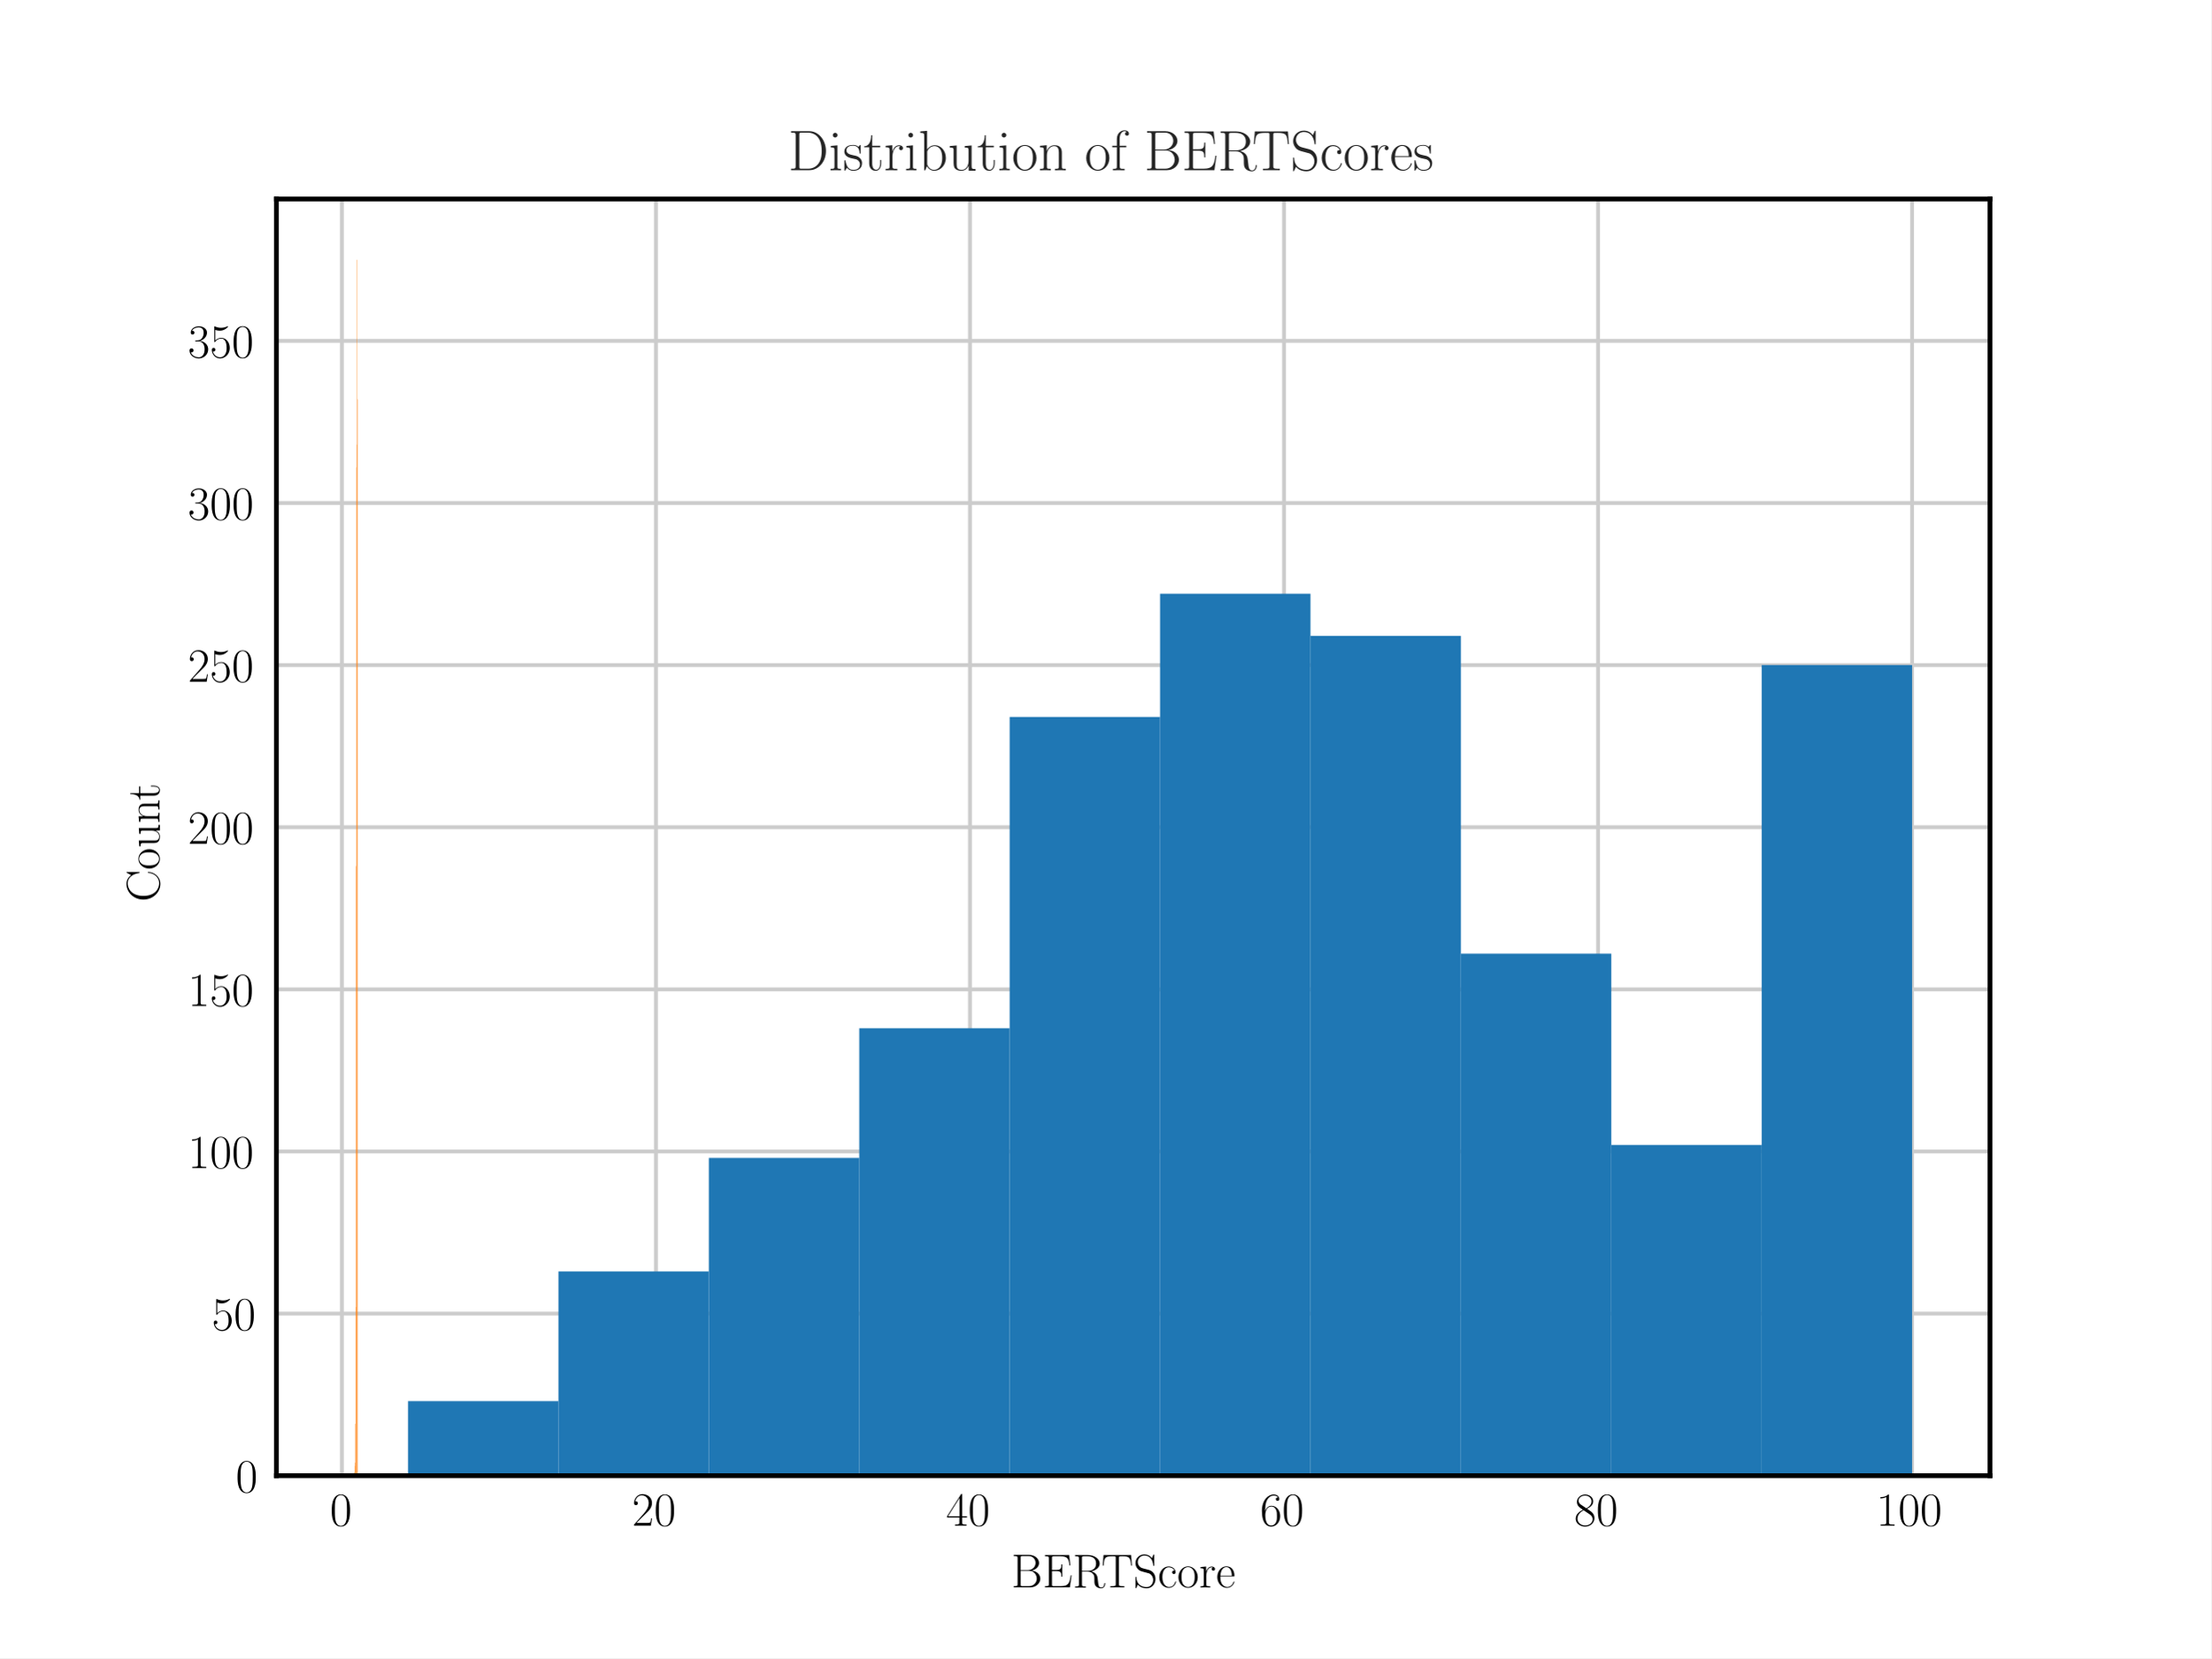
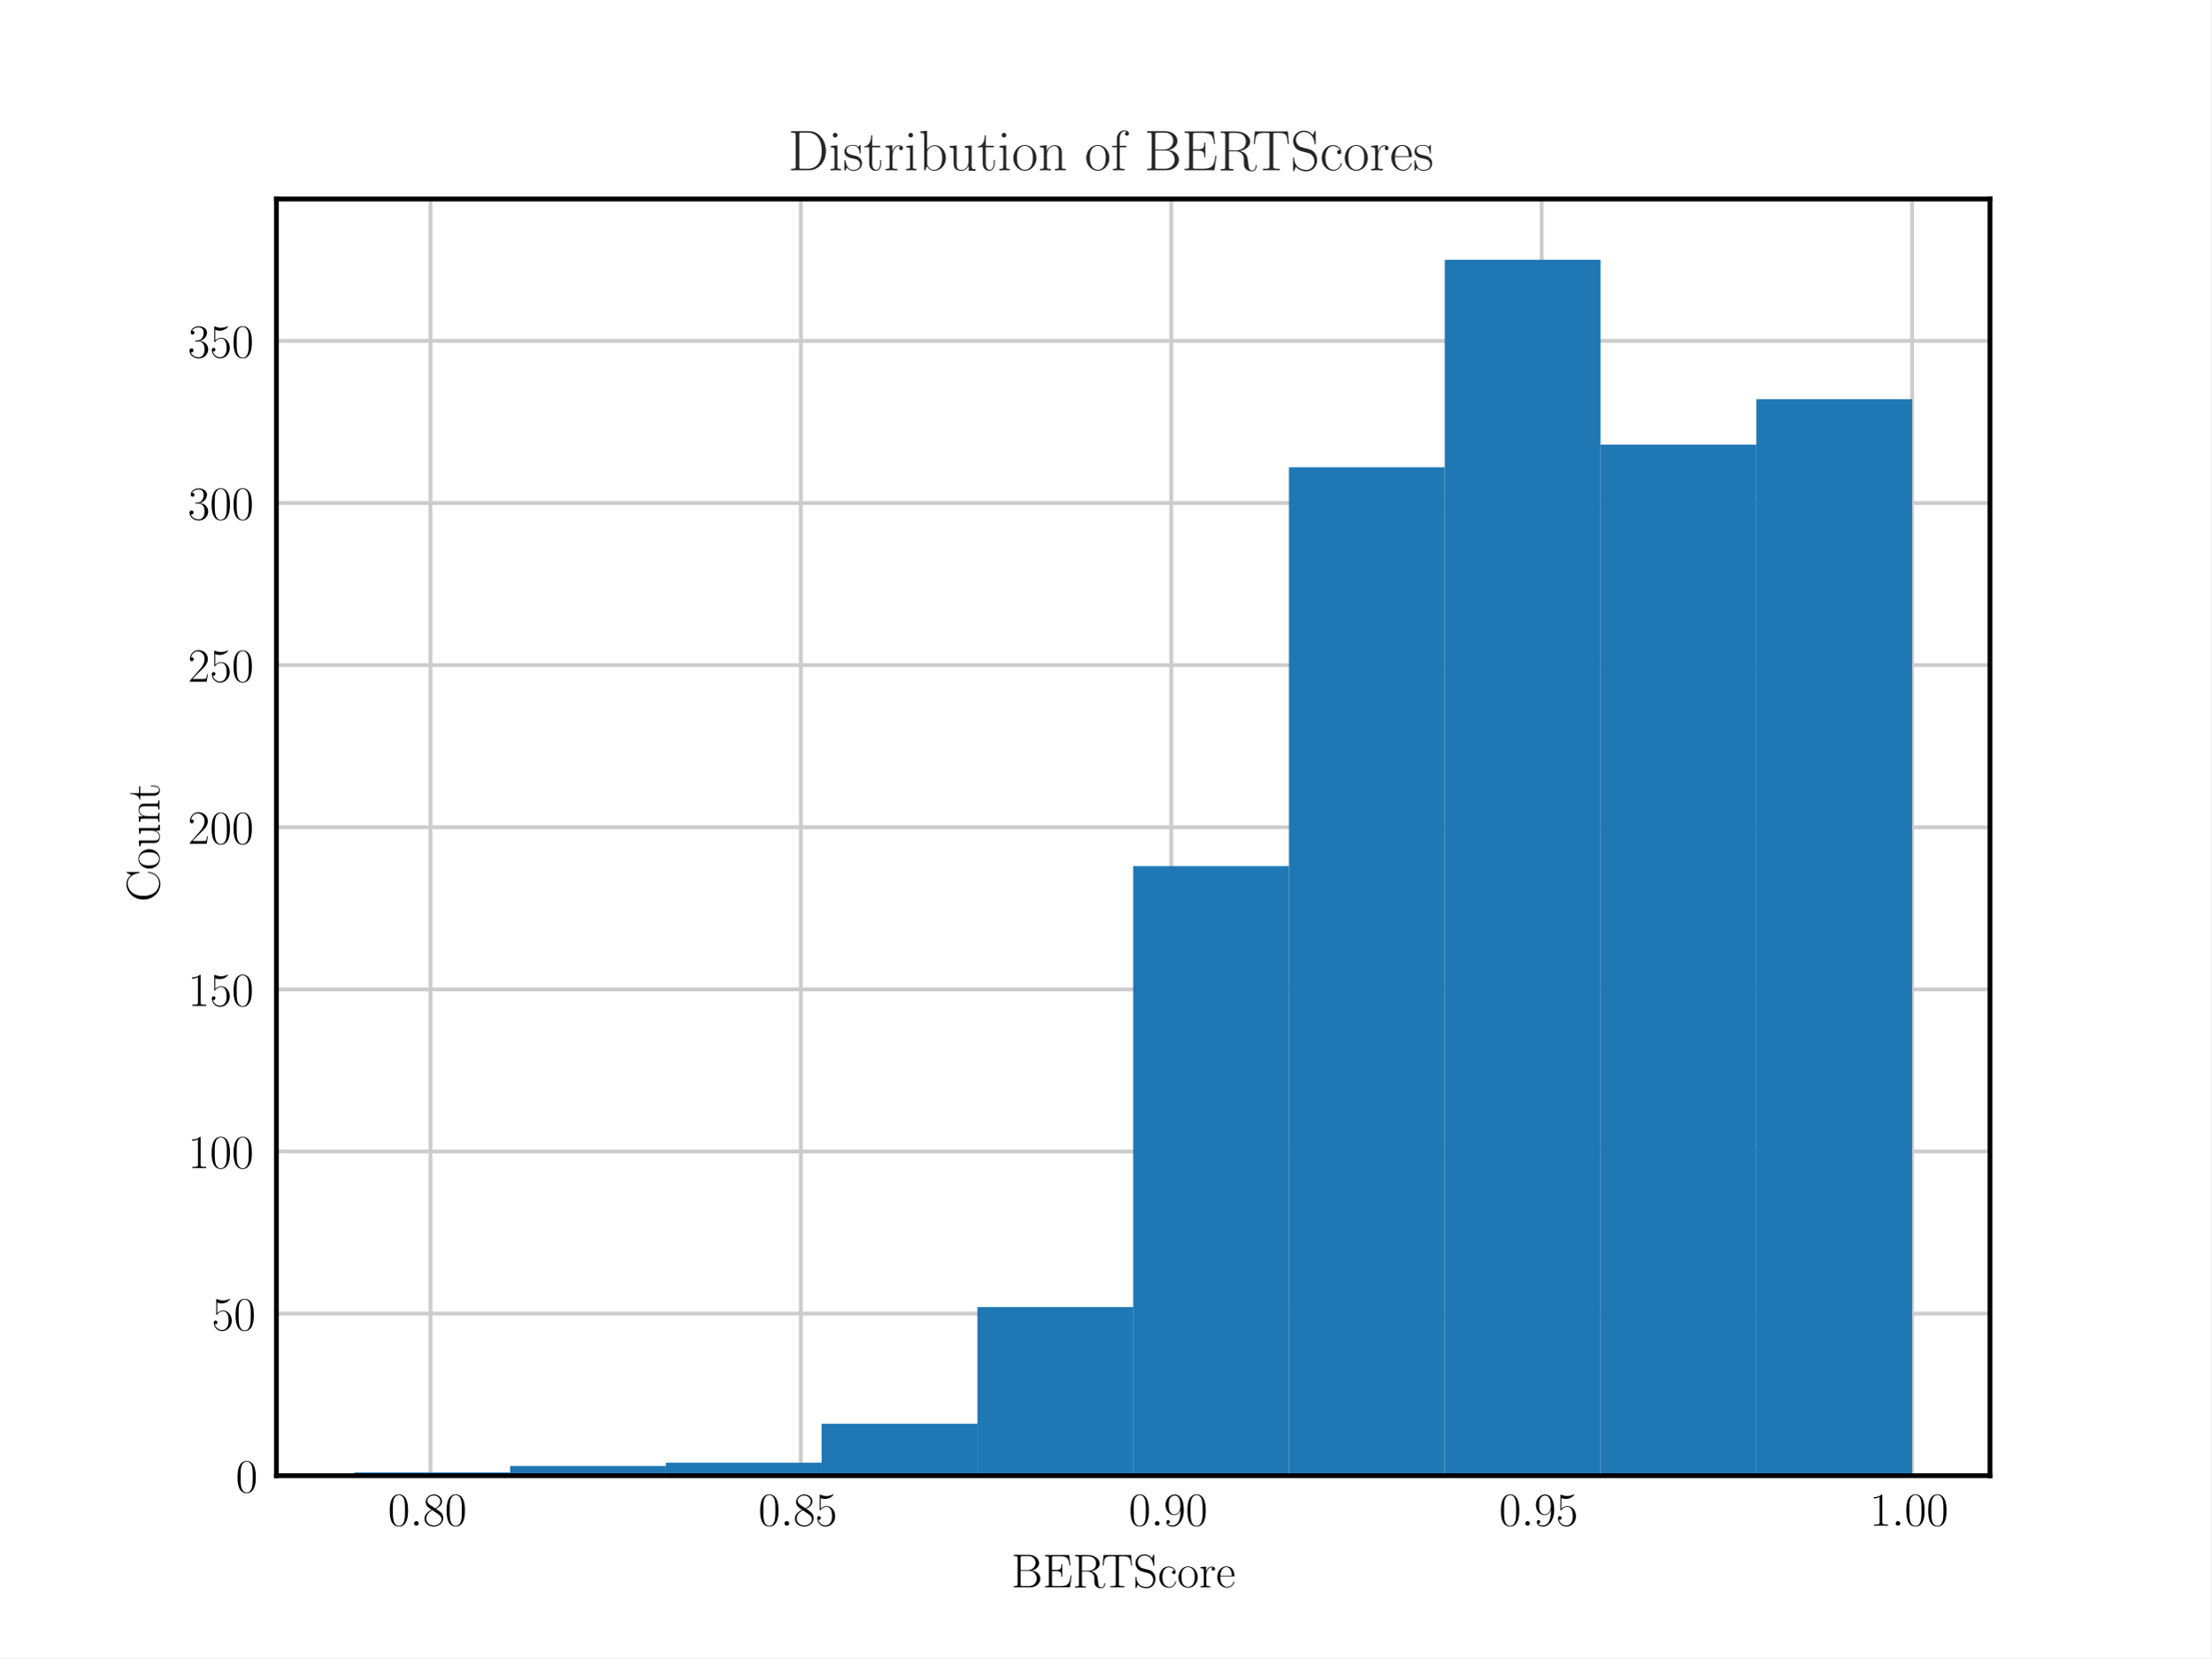
<svg xmlns="http://www.w3.org/2000/svg" xmlns:xlink="http://www.w3.org/1999/xlink" width="460.8pt" height="345.6pt" viewBox="0 0 460.8 345.6" version="1.1">
  <defs>
    <style type="text/css">*{stroke-linejoin: round; stroke-linecap: butt}</style>
  </defs>
  <g id="figure_1">
    <g id="patch_1">
      <path d="M 0 345.6  L 460.8 345.6  L 460.8 0  L 0 0  z " style="fill: #ffffff" />
    </g>
    <g id="axes_1">
      <g id="patch_2">
        <path d="M 57.6 307.584  L 414.72 307.584  L 414.72 41.472  L 57.6 41.472  z " style="fill: #ffffff" />
      </g>
      <g id="matplotlib.axis_1">
        <g id="xtick_1">
          <g id="line2d_1">
-             <path d="M 71.248 307.584  L 71.248 41.472  " clip-path="url(#p90bcb968a9)" style="fill: none; stroke: #cccccc; stroke-width: 0.8; stroke-linecap: round" />
+             <path d="M 89.704 307.584  L 89.704 41.472  " clip-path="url(#p683fb5641a)" style="fill: none; stroke: #cccccc; stroke-width: 0.8; stroke-linecap: round" />
          </g>
          <g id="line2d_2" />
          <g id="text_1">
-             <g transform="translate(68.75779 318.0025) scale(0.1 -0.1)">
+             <g transform="translate(80.84819 318.0025) scale(0.1 -0.1)">
              <defs>
                <path id="CMR17-30" d="M 2688 2025  C 2688 2416 2682 3080 2413 3591  C 2176 4039 1798 4198 1466 4198  C 1158 4198 768 4058 525 3597  C 269 3118 243 2524 243 2025  C 243 1661 250 1106 448 619  C 723 -39 1216 -128 1466 -128  C 1760 -128 2208 -7 2470 600  C 2662 1042 2688 1559 2688 2025  z M 1466 -26  C 1056 -26 813 325 723 812  C 653 1188 653 1738 653 2096  C 653 2588 653 2997 736 3387  C 858 3929 1216 4096 1466 4096  C 1728 4096 2067 3923 2189 3400  C 2272 3036 2278 2607 2278 2096  C 2278 1680 2278 1169 2202 792  C 2067 95 1690 -26 1466 -26  z " transform="scale(0.015625)" />
-               </defs>
-               <use xlink:href="#CMR17-30" transform="scale(0.996264)" />
+                 <path id="CMMI12-3a" d="M 1178 307  C 1178 492 1024 619 870 619  C 685 619 557 466 557 313  C 557 128 710 0 864 0  C 1050 0 1178 153 1178 307  z " transform="scale(0.015625)" />
+                 <path id="CMR17-38" d="M 1741 2264  C 2144 2467 2554 2773 2554 3263  C 2554 3841 1990 4179 1472 4179  C 890 4179 378 3759 378 3180  C 378 3021 416 2747 666 2505  C 730 2442 998 2251 1171 2130  C 883 1983 211 1634 211 934  C 211 279 838 -128 1459 -128  C 2144 -128 2720 362 2720 1010  C 2720 1590 2330 1857 2074 2029  L 1741 2264  z M 902 2822  C 851 2854 595 3051 595 3351  C 595 3739 998 4032 1459 4032  C 1965 4032 2336 3676 2336 3262  C 2336 2669 1670 2331 1638 2331  C 1632 2331 1626 2331 1574 2370  L 902 2822  z M 2080 1519  C 2176 1449 2483 1240 2483 851  C 2483 381 2010 25 1472 25  C 890 25 448 438 448 940  C 448 1443 838 1862 1280 2060  L 2080 1519  z " transform="scale(0.015625)" />
+               </defs>
+               <use xlink:href="#CMR17-30" transform="scale(0.996264)" />
+               <use xlink:href="#CMMI12-3a" transform="translate(45.69048 0) scale(0.996264)" />
+               <use xlink:href="#CMR17-38" transform="translate(72.78765 0) scale(0.996264)" />
+               <use xlink:href="#CMR17-30" transform="translate(118.4781 0) scale(0.996264)" />
            </g>
          </g>
        </g>
        <g id="xtick_2">
          <g id="line2d_3">
-             <path d="M 136.696 307.584  L 136.696 41.472  " clip-path="url(#p90bcb968a9)" style="fill: none; stroke: #cccccc; stroke-width: 0.8; stroke-linecap: round" />
+             <path d="M 166.9 307.584  L 166.9 41.472  " clip-path="url(#p683fb5641a)" style="fill: none; stroke: #cccccc; stroke-width: 0.8; stroke-linecap: round" />
          </g>
          <g id="line2d_4" />
          <g id="text_2">
-             <g transform="translate(131.7149 318.0025) scale(0.1 -0.1)">
-               <defs>
-                 <path id="CMR17-32" d="M 2669 989  L 2554 989  C 2490 536 2438 459 2413 420  C 2381 369 1920 369 1830 369  L 602 369  C 832 619 1280 1072 1824 1597  C 2214 1967 2669 2402 2669 3035  C 2669 3790 2067 4224 1395 4224  C 691 4224 262 3604 262 3030  C 262 2780 448 2748 525 2748  C 589 2748 781 2787 781 3010  C 781 3207 614 3264 525 3264  C 486 3264 448 3258 422 3245  C 544 3790 915 4058 1306 4058  C 1862 4058 2227 3617 2227 3035  C 2227 2479 1901 2000 1536 1584  L 262 146  L 262 0  L 2515 0  L 2669 989  z " transform="scale(0.015625)" />
-               </defs>
-               <use xlink:href="#CMR17-32" transform="scale(0.996264)" />
-               <use xlink:href="#CMR17-30" transform="translate(45.69048 0) scale(0.996264)" />
+             <g transform="translate(158.0439 318.0025) scale(0.1 -0.1)">
+               <defs>
+                 <path id="CMR17-35" d="M 730 3692  C 794 3666 1056 3584 1325 3584  C 1920 3584 2246 3911 2432 4100  C 2432 4157 2432 4192 2394 4192  C 2387 4192 2374 4192 2323 4163  C 2099 4058 1837 3973 1517 3973  C 1325 3973 1037 3999 723 4139  C 653 4171 640 4171 634 4171  C 602 4171 595 4164 595 4037  L 595 2203  C 595 2089 595 2057 659 2057  C 691 2057 704 2070 736 2114  C 941 2401 1222 2522 1542 2522  C 1766 2522 2246 2382 2246 1289  C 2246 1085 2246 715 2054 421  C 1894 159 1645 25 1370 25  C 947 25 518 320 403 814  C 429 807 480 795 506 795  C 589 795 749 840 749 1038  C 749 1210 627 1280 506 1280  C 358 1280 262 1190 262 1011  C 262 454 704 -128 1382 -128  C 2042 -128 2669 440 2669 1264  C 2669 2030 2170 2624 1549 2624  C 1222 2624 947 2503 730 2274  L 730 3692  z " transform="scale(0.015625)" />
+               </defs>
+               <use xlink:href="#CMR17-30" transform="scale(0.996264)" />
+               <use xlink:href="#CMMI12-3a" transform="translate(45.69048 0) scale(0.996264)" />
+               <use xlink:href="#CMR17-38" transform="translate(72.78765 0) scale(0.996264)" />
+               <use xlink:href="#CMR17-35" transform="translate(118.4781 0) scale(0.996264)" />
            </g>
          </g>
        </g>
        <g id="xtick_3">
          <g id="line2d_5">
-             <path d="M 202.144 307.584  L 202.144 41.472  " clip-path="url(#p90bcb968a9)" style="fill: none; stroke: #cccccc; stroke-width: 0.8; stroke-linecap: round" />
+             <path d="M 244.095 307.584  L 244.095 41.472  " clip-path="url(#p683fb5641a)" style="fill: none; stroke: #cccccc; stroke-width: 0.8; stroke-linecap: round" />
          </g>
          <g id="line2d_6" />
          <g id="text_3">
-             <g transform="translate(197.1626 318.0025) scale(0.1 -0.1)">
-               <defs>
-                 <path id="CMR17-34" d="M 2150 4122  C 2150 4256 2144 4256 2029 4256  L 128 1254  L 128 1088  L 1779 1088  L 1779 457  C 1779 224 1766 160 1318 160  L 1197 160  L 1197 0  C 1402 0 1747 0 1965 0  C 2182 0 2528 0 2733 0  L 2733 160  L 2611 160  C 2163 160 2150 224 2150 457  L 2150 1088  L 2803 1088  L 2803 1254  L 2150 1254  L 2150 4122  z M 1798 3703  L 1798 1254  L 256 1254  L 1798 3703  z " transform="scale(0.015625)" />
-               </defs>
-               <use xlink:href="#CMR17-34" transform="scale(0.996264)" />
-               <use xlink:href="#CMR17-30" transform="translate(45.69048 0) scale(0.996264)" />
+             <g transform="translate(235.2397 318.0025) scale(0.1 -0.1)">
+               <defs>
+                 <path id="CMR17-39" d="M 2253 1864  C 2253 464 1670 31 1190 31  C 1043 31 685 31 538 294  C 704 268 826 357 826 518  C 826 692 685 749 595 749  C 538 749 365 723 365 506  C 365 71 742 -128 1203 -128  C 1939 -128 2688 674 2688 2073  C 2688 3817 1971 4179 1485 4179  C 851 4179 243 3628 243 2778  C 243 1991 762 1408 1414 1408  C 1952 1408 2189 1903 2253 2112  L 2253 1864  z M 1427 1510  C 1254 1510 1011 1542 813 1922  C 678 2169 678 2461 678 2771  C 678 3146 678 3405 858 3684  C 947 3817 1114 4032 1485 4032  C 2240 4032 2240 2885 2240 2632  C 2240 2182 2035 1510 1427 1510  z " transform="scale(0.015625)" />
+               </defs>
+               <use xlink:href="#CMR17-30" transform="scale(0.996264)" />
+               <use xlink:href="#CMMI12-3a" transform="translate(45.69048 0) scale(0.996264)" />
+               <use xlink:href="#CMR17-39" transform="translate(72.78765 0) scale(0.996264)" />
+               <use xlink:href="#CMR17-30" transform="translate(118.4781 0) scale(0.996264)" />
            </g>
          </g>
        </g>
        <g id="xtick_4">
          <g id="line2d_7">
-             <path d="M 267.592 307.584  L 267.592 41.472  " clip-path="url(#p90bcb968a9)" style="fill: none; stroke: #cccccc; stroke-width: 0.8; stroke-linecap: round" />
+             <path d="M 321.291 307.584  L 321.291 41.472  " clip-path="url(#p683fb5641a)" style="fill: none; stroke: #cccccc; stroke-width: 0.8; stroke-linecap: round" />
          </g>
          <g id="line2d_8" />
          <g id="text_4">
-             <g transform="translate(262.6104 318.0025) scale(0.1 -0.1)">
-               <defs>
-                 <path id="CMR17-36" d="M 678 2176  C 678 3690 1395 4032 1811 4032  C 1946 4032 2272 4009 2400 3776  C 2298 3776 2106 3776 2106 3553  C 2106 3381 2246 3323 2336 3323  C 2394 3323 2566 3348 2566 3560  C 2566 3954 2246 4179 1805 4179  C 1043 4179 243 3390 243 1984  C 243 253 966 -128 1478 -128  C 2099 -128 2688 427 2688 1283  C 2688 2081 2170 2662 1517 2662  C 1126 2662 838 2407 678 1960  L 678 2176  z M 1478 25  C 691 25 691 1200 691 1436  C 691 1896 909 2560 1504 2560  C 1613 2560 1926 2560 2138 2120  C 2253 1870 2253 1609 2253 1289  C 2253 944 2253 690 2118 434  C 1978 171 1773 25 1478 25  z " transform="scale(0.015625)" />
-               </defs>
-               <use xlink:href="#CMR17-36" transform="scale(0.996264)" />
-               <use xlink:href="#CMR17-30" transform="translate(45.69048 0) scale(0.996264)" />
+             <g transform="translate(312.4354 318.0025) scale(0.1 -0.1)">
+               <use xlink:href="#CMR17-30" transform="scale(0.996264)" />
+               <use xlink:href="#CMMI12-3a" transform="translate(45.69048 0) scale(0.996264)" />
+               <use xlink:href="#CMR17-39" transform="translate(72.78765 0) scale(0.996264)" />
+               <use xlink:href="#CMR17-35" transform="translate(118.4781 0) scale(0.996264)" />
            </g>
          </g>
        </g>
        <g id="xtick_5">
          <g id="line2d_9">
-             <path d="M 333.04 307.584  L 333.04 41.472  " clip-path="url(#p90bcb968a9)" style="fill: none; stroke: #cccccc; stroke-width: 0.8; stroke-linecap: round" />
+             <path d="M 398.487 307.584  L 398.487 41.472  " clip-path="url(#p683fb5641a)" style="fill: none; stroke: #cccccc; stroke-width: 0.8; stroke-linecap: round" />
          </g>
          <g id="line2d_10" />
          <g id="text_5">
-             <g transform="translate(328.0582 318.0025) scale(0.1 -0.1)">
-               <defs>
-                 <path id="CMR17-38" d="M 1741 2264  C 2144 2467 2554 2773 2554 3263  C 2554 3841 1990 4179 1472 4179  C 890 4179 378 3759 378 3180  C 378 3021 416 2747 666 2505  C 730 2442 998 2251 1171 2130  C 883 1983 211 1634 211 934  C 211 279 838 -128 1459 -128  C 2144 -128 2720 362 2720 1010  C 2720 1590 2330 1857 2074 2029  L 1741 2264  z M 902 2822  C 851 2854 595 3051 595 3351  C 595 3739 998 4032 1459 4032  C 1965 4032 2336 3676 2336 3262  C 2336 2669 1670 2331 1638 2331  C 1632 2331 1626 2331 1574 2370  L 902 2822  z M 2080 1519  C 2176 1449 2483 1240 2483 851  C 2483 381 2010 25 1472 25  C 890 25 448 438 448 940  C 448 1443 838 1862 1280 2060  L 2080 1519  z " transform="scale(0.015625)" />
-               </defs>
-               <use xlink:href="#CMR17-38" transform="scale(0.996264)" />
-               <use xlink:href="#CMR17-30" transform="translate(45.69048 0) scale(0.996264)" />
-             </g>
-           </g>
-         </g>
-         <g id="xtick_6">
-           <g id="line2d_11">
-             <path d="M 398.487 307.584  L 398.487 41.472  " clip-path="url(#p90bcb968a9)" style="fill: none; stroke: #cccccc; stroke-width: 0.8; stroke-linecap: round" />
-           </g>
-           <g id="line2d_12" />
-           <g id="text_6">
-             <g transform="translate(391.0153 318.0025) scale(0.1 -0.1)">
+             <g transform="translate(389.6312 318.0025) scale(0.1 -0.1)">
              <defs>
                <path id="CMR17-31" d="M 1702 4058  C 1702 4192 1696 4192 1606 4192  C 1357 3916 979 3827 621 3827  C 602 3827 570 3827 563 3808  C 557 3795 557 3782 557 3648  C 755 3648 1088 3686 1344 3839  L 1344 461  C 1344 236 1331 160 781 160  L 589 160  L 589 0  C 896 0 1216 0 1523 0  C 1830 0 2150 0 2458 0  L 2458 160  L 2266 160  C 1715 160 1702 230 1702 458  L 1702 4058  z " transform="scale(0.015625)" />
              </defs>
              <use xlink:href="#CMR17-31" transform="scale(0.996264)" />
-               <use xlink:href="#CMR17-30" transform="translate(45.69048 0) scale(0.996264)" />
-               <use xlink:href="#CMR17-30" transform="translate(91.38095 0) scale(0.996264)" />
-             </g>
-           </g>
-         </g>
-         <g id="text_7">
+               <use xlink:href="#CMMI12-3a" transform="translate(45.69048 0) scale(0.996264)" />
+               <use xlink:href="#CMR17-30" transform="translate(72.78765 0) scale(0.996264)" />
+               <use xlink:href="#CMR17-30" transform="translate(118.4781 0) scale(0.996264)" />
+             </g>
+           </g>
+         </g>
+         <g id="text_6">
          <g transform="translate(210.7552 330.8582) scale(0.1 -0.1)">
            <defs>
              <path id="CMR17-42" d="M 333 4352  L 333 4186  C 774 4186 845 4186 845 3900  L 845 452  C 845 166 774 166 333 166  L 333 0  L 2534 0  C 3354 0 3885 583 3885 1164  C 3885 1741 3360 2233 2675 2233  C 3290 2356 3718 2771 3718 3264  C 3718 3802 3194 4352 2368 4352  L 333 4352  z M 1248 2304  L 1248 3937  C 1248 4155 1261 4186 1517 4186  L 2336 4186  C 2970 4186 3251 3674 3251 3277  C 3251 2791 2861 2304 2170 2304  L 1248 2304  z M 1517 166  C 1261 166 1248 197 1248 413  L 1248 2202  L 2432 2202  C 3091 2202 3411 1625 3411 1162  C 3411 699 3046 166 2349 166  L 1517 166  z " transform="scale(0.015625)" />
              <path id="CMR17-45" d="M 3885 1615  L 3770 1615  C 3629 676 3546 166 2419 166  L 1530 166  C 1274 166 1261 197 1261 414  L 1261 2176  L 1862 2176  C 2464 2176 2522 1960 2522 1430  L 2637 1430  L 2637 3081  L 2522 3081  C 2522 2557 2464 2342 1862 2342  L 1261 2342  L 1261 3913  C 1261 4128 1274 4160 1530 4160  L 2406 4160  C 3398 4160 3514 3769 3603 2929  L 3718 2929  L 3565 4325  L 326 4325  L 326 4160  C 768 4160 838 4160 838 3874  L 838 451  C 838 166 768 166 326 166  L 326 0  L 3654 0  L 3885 1615  z " transform="scale(0.015625)" />
              <path id="CMR17-52" d="M 2509 2146  C 3117 2268 3629 2676 3629 3186  C 3629 3785 2950 4326 2054 4326  L 333 4326  L 333 4160  C 774 4160 845 4160 845 3873  L 845 415  C 845 128 774 128 333 128  L 333 -26  C 518 -26 851 -26 1050 -26  C 1248 -26 1581 -26 1766 -26  L 1766 128  C 1325 128 1254 128 1254 417  L 1254 2112  L 2003 2112  C 2368 2112 2573 1964 2662 1881  C 2918 1632 2918 1459 2918 1024  C 2918 595 2918 377 3110 160  C 3354 -102 3680 -128 3821 -128  C 4294 -128 4365 396 4365 503  C 4365 540 4365 585 4307 585  C 4256 585 4250 547 4250 522  C 4218 112 4032 -26 3834 -26  C 3482 -26 3443 375 3405 764  C 3386 898 3373 993 3360 1133  C 3322 1452 3270 1917 2509 2146  z M 1984 2214  L 1254 2214  L 1254 3913  C 1254 4129 1267 4160 1523 4160  L 1990 4160  C 2522 4160 3142 3977 3142 3190  C 3142 2372 2464 2214 1984 2214  z " transform="scale(0.015625)" />
              <path id="CMR17-54" d="M 3981 4326  L 288 4326  L 179 2918  L 294 2918  C 378 3976 467 4160 1453 4160  C 1568 4160 1754 4160 1805 4154  C 1926 4135 1926 4058 1926 3912  L 1926 459  C 1926 230 1907 160 1376 160  L 1197 160  L 1197 0  C 1504 0 1824 0 2138 0  C 2451 0 2771 0 3078 0  L 3078 160  L 2899 160  C 2368 160 2349 230 2349 459  L 2349 3912  C 2349 4052 2349 4129 2464 4154  C 2515 4160 2701 4160 2816 4160  C 3795 4160 3891 3976 3974 2918  L 4090 2918  L 3981 4326  z " transform="scale(0.015625)" />
              <path id="CMR17-53" d="M 2803 4290  C 2803 4404 2797 4411 2758 4411  C 2720 4411 2707 4385 2682 4328  L 2490 3907  C 2246 4257 1875 4416 1472 4416  C 819 4416 294 3901 294 3253  C 294 3056 339 2776 557 2510  C 794 2218 1018 2167 1530 2033  C 1722 1982 2042 1899 2106 1874  C 2470 1722 2662 1341 2662 985  C 2662 527 2336 38 1779 38  C 1094 38 454 419 410 1311  C 403 1413 397 1419 352 1419  C 301 1419 294 1413 294 1285  L 294 -1  C 294 -115 301 -122 339 -122  C 384 -122 397 -90 486 108  C 493 127 493 140 614 381  C 934 -39 1472 -128 1779 -128  C 2477 -128 2970 451 2970 1124  C 2970 1454 2848 1708 2778 1823  C 2509 2230 2221 2306 1914 2382  C 1869 2402 1856 2402 1498 2490  C 1152 2579 1005 2624 845 2796  C 666 2992 602 3196 602 3399  C 602 3812 934 4263 1478 4263  C 2157 4263 2579 3786 2675 2993  C 2694 2878 2701 2872 2746 2872  C 2803 2872 2803 2891 2803 2999  L 2803 4290  z " transform="scale(0.015625)" />
              <path id="CMR17-63" d="M 2234 2240  C 2112 2240 1933 2240 1933 2017  C 1933 1838 2080 1787 2163 1787  C 2208 1787 2394 1807 2394 2024  C 2394 2467 1958 2803 1466 2803  C 787 2803 211 2178 211 1363  C 211 516 813 -64 1466 -64  C 2259 -64 2458 677 2458 748  C 2458 774 2451 793 2406 793  C 2362 793 2355 787 2330 703  C 2163 180 1798 51 1523 51  C 1114 51 621 427 621 1369  C 621 2338 1094 2688 1472 2688  C 1722 2688 2093 2573 2234 2240  z " transform="scale(0.015625)" />
              <path id="CMR17-6f" d="M 2758 1356  C 2758 2176 2163 2816 1466 2816  C 768 2816 173 2176 173 1356  C 173 551 768 -64 1466 -64  C 2163 -64 2758 551 2758 1356  z M 1466 51  C 1165 51 909 230 762 480  C 602 767 582 1126 582 1408  C 582 1677 595 2010 762 2298  C 890 2509 1139 2714 1466 2714  C 1754 2714 1997 2554 2150 2330  C 2349 2029 2349 1607 2349 1408  C 2349 1158 2336 775 2163 467  C 1984 173 1709 51 1466 51  z " transform="scale(0.015625)" />
              <path id="CMR17-72" d="M 960 1497  C 960 2112 1222 2688 1702 2688  C 1747 2688 1792 2682 1837 2662  C 1837 2662 1696 2617 1696 2452  C 1696 2298 1818 2234 1914 2234  C 1990 2234 2131 2279 2131 2458  C 2131 2663 1926 2790 1709 2790  C 1222 2790 1011 2317 947 2093  L 941 2093  L 941 2790  L 198 2720  L 198 2554  C 576 2554 634 2515 634 2208  L 634 428  C 634 184 608 153 198 153  L 198 -13  C 352 0 646 0 813 0  C 998 0 1325 0 1498 -13  L 1498 153  C 1037 153 960 153 960 440  L 960 1497  z " transform="scale(0.015625)" />
              <path id="CMR17-65" d="M 2438 1472  C 2464 1498 2464 1511 2464 1576  C 2464 2238 2118 2816 1389 2816  C 710 2816 173 2169 173 1383  C 173 551 781 -64 1459 -64  C 2176 -64 2458 607 2458 740  C 2458 784 2419 784 2406 784  C 2362 784 2355 771 2330 696  C 2189 265 1837 51 1504 51  C 1229 51 954 203 781 480  C 582 803 582 1176 582 1472  L 2438 1472  z M 589 1568  C 634 2505 1126 2714 1382 2714  C 1818 2714 2112 2297 2118 1568  L 589 1568  z " transform="scale(0.015625)" />
            </defs>
            <use xlink:href="#CMR17-42" transform="scale(0.996264)" />
            <use xlink:href="#CMR17-45" transform="translate(65.18875 0) scale(0.996264)" />
            <use xlink:href="#CMR17-52" transform="translate(127.7751 0) scale(0.996264)" />
            <use xlink:href="#CMR17-54" transform="translate(187.7589 0) scale(0.996264)" />
            <use xlink:href="#CMR17-53" transform="translate(254.2688 0) scale(0.996264)" />
            <use xlink:href="#CMR17-63" transform="translate(305.1642 0) scale(0.996264)" />
            <use xlink:href="#CMR17-6f" transform="translate(345.6498 0) scale(0.996264)" />
            <use xlink:href="#CMR17-72" transform="translate(391.3403 0) scale(0.996264)" />
            <use xlink:href="#CMR17-65" transform="translate(426.6211 0) scale(0.996264)" />
          </g>
        </g>
      </g>
      <g id="matplotlib.axis_2">
        <g id="ytick_1">
+           <g id="line2d_11">
+             <path d="M 57.6 307.584  L 414.72 307.584  " clip-path="url(#p683fb5641a)" style="fill: none; stroke: #cccccc; stroke-width: 0.8; stroke-linecap: round" />
+           </g>
+           <g id="line2d_12" />
+           <g id="text_7">
+             <g transform="translate(49.11867 311.0432) scale(0.1 -0.1)">
+               <use xlink:href="#CMR17-30" transform="scale(0.996264)" />
+             </g>
+           </g>
+         </g>
+         <g id="ytick_2">
          <g id="line2d_13">
-             <path d="M 57.6 307.584  L 414.72 307.584  " clip-path="url(#p90bcb968a9)" style="fill: none; stroke: #cccccc; stroke-width: 0.8; stroke-linecap: round" />
+             <path d="M 57.6 273.792  L 414.72 273.792  " clip-path="url(#p683fb5641a)" style="fill: none; stroke: #cccccc; stroke-width: 0.8; stroke-linecap: round" />
          </g>
          <g id="line2d_14" />
          <g id="text_8">
-             <g transform="translate(49.11867 311.0432) scale(0.1 -0.1)">
-               <use xlink:href="#CMR17-30" transform="scale(0.996264)" />
-             </g>
-           </g>
-         </g>
-         <g id="ytick_2">
+             <g transform="translate(44.13733 277.2512) scale(0.1 -0.1)">
+               <use xlink:href="#CMR17-35" transform="scale(0.996264)" />
+               <use xlink:href="#CMR17-30" transform="translate(45.69048 0) scale(0.996264)" />
+             </g>
+           </g>
+         </g>
+         <g id="ytick_3">
          <g id="line2d_15">
-             <path d="M 57.6 273.792  L 414.72 273.792  " clip-path="url(#p90bcb968a9)" style="fill: none; stroke: #cccccc; stroke-width: 0.8; stroke-linecap: round" />
+             <path d="M 57.6 240  L 414.72 240  " clip-path="url(#p683fb5641a)" style="fill: none; stroke: #cccccc; stroke-width: 0.8; stroke-linecap: round" />
          </g>
          <g id="line2d_16" />
          <g id="text_9">
-             <g transform="translate(44.13733 277.2512) scale(0.1 -0.1)">
-               <defs>
-                 <path id="CMR17-35" d="M 730 3692  C 794 3666 1056 3584 1325 3584  C 1920 3584 2246 3911 2432 4100  C 2432 4157 2432 4192 2394 4192  C 2387 4192 2374 4192 2323 4163  C 2099 4058 1837 3973 1517 3973  C 1325 3973 1037 3999 723 4139  C 653 4171 640 4171 634 4171  C 602 4171 595 4164 595 4037  L 595 2203  C 595 2089 595 2057 659 2057  C 691 2057 704 2070 736 2114  C 941 2401 1222 2522 1542 2522  C 1766 2522 2246 2382 2246 1289  C 2246 1085 2246 715 2054 421  C 1894 159 1645 25 1370 25  C 947 25 518 320 403 814  C 429 807 480 795 506 795  C 589 795 749 840 749 1038  C 749 1210 627 1280 506 1280  C 358 1280 262 1190 262 1011  C 262 454 704 -128 1382 -128  C 2042 -128 2669 440 2669 1264  C 2669 2030 2170 2624 1549 2624  C 1222 2624 947 2503 730 2274  L 730 3692  z " transform="scale(0.015625)" />
-               </defs>
-               <use xlink:href="#CMR17-35" transform="scale(0.996264)" />
-               <use xlink:href="#CMR17-30" transform="translate(45.69048 0) scale(0.996264)" />
-             </g>
-           </g>
-         </g>
-         <g id="ytick_3">
-           <g id="line2d_17">
-             <path d="M 57.6 240  L 414.72 240  " clip-path="url(#p90bcb968a9)" style="fill: none; stroke: #cccccc; stroke-width: 0.8; stroke-linecap: round" />
-           </g>
-           <g id="line2d_18" />
-           <g id="text_10">
            <g transform="translate(39.15599 243.4592) scale(0.1 -0.1)">
              <use xlink:href="#CMR17-31" transform="scale(0.996264)" />
              <use xlink:href="#CMR17-30" transform="translate(45.69048 0) scale(0.996264)" />
              <use xlink:href="#CMR17-30" transform="translate(91.38095 0) scale(0.996264)" />
            </g>
          </g>
        </g>
        <g id="ytick_4">
-           <g id="line2d_19">
-             <path d="M 57.6 206.208  L 414.72 206.208  " clip-path="url(#p90bcb968a9)" style="fill: none; stroke: #cccccc; stroke-width: 0.8; stroke-linecap: round" />
-           </g>
-           <g id="line2d_20" />
-           <g id="text_11">
+           <g id="line2d_17">
+             <path d="M 57.6 206.208  L 414.72 206.208  " clip-path="url(#p683fb5641a)" style="fill: none; stroke: #cccccc; stroke-width: 0.8; stroke-linecap: round" />
+           </g>
+           <g id="line2d_18" />
+           <g id="text_10">
            <g transform="translate(39.15599 209.6672) scale(0.1 -0.1)">
              <use xlink:href="#CMR17-31" transform="scale(0.996264)" />
              <use xlink:href="#CMR17-35" transform="translate(45.69048 0) scale(0.996264)" />
              <use xlink:href="#CMR17-30" transform="translate(91.38095 0) scale(0.996264)" />
            </g>
          </g>
        </g>
        <g id="ytick_5">
+           <g id="line2d_19">
+             <path d="M 57.6 172.416  L 414.72 172.416  " clip-path="url(#p683fb5641a)" style="fill: none; stroke: #cccccc; stroke-width: 0.8; stroke-linecap: round" />
+           </g>
+           <g id="line2d_20" />
+           <g id="text_11">
+             <g transform="translate(39.15599 175.8752) scale(0.1 -0.1)">
+               <defs>
+                 <path id="CMR17-32" d="M 2669 989  L 2554 989  C 2490 536 2438 459 2413 420  C 2381 369 1920 369 1830 369  L 602 369  C 832 619 1280 1072 1824 1597  C 2214 1967 2669 2402 2669 3035  C 2669 3790 2067 4224 1395 4224  C 691 4224 262 3604 262 3030  C 262 2780 448 2748 525 2748  C 589 2748 781 2787 781 3010  C 781 3207 614 3264 525 3264  C 486 3264 448 3258 422 3245  C 544 3790 915 4058 1306 4058  C 1862 4058 2227 3617 2227 3035  C 2227 2479 1901 2000 1536 1584  L 262 146  L 262 0  L 2515 0  L 2669 989  z " transform="scale(0.015625)" />
+               </defs>
+               <use xlink:href="#CMR17-32" transform="scale(0.996264)" />
+               <use xlink:href="#CMR17-30" transform="translate(45.69048 0) scale(0.996264)" />
+               <use xlink:href="#CMR17-30" transform="translate(91.38095 0) scale(0.996264)" />
+             </g>
+           </g>
+         </g>
+         <g id="ytick_6">
          <g id="line2d_21">
-             <path d="M 57.6 172.416  L 414.72 172.416  " clip-path="url(#p90bcb968a9)" style="fill: none; stroke: #cccccc; stroke-width: 0.8; stroke-linecap: round" />
+             <path d="M 57.6 138.624  L 414.72 138.624  " clip-path="url(#p683fb5641a)" style="fill: none; stroke: #cccccc; stroke-width: 0.8; stroke-linecap: round" />
          </g>
          <g id="line2d_22" />
          <g id="text_12">
-             <g transform="translate(39.15599 175.8752) scale(0.1 -0.1)">
-               <use xlink:href="#CMR17-32" transform="scale(0.996264)" />
-               <use xlink:href="#CMR17-30" transform="translate(45.69048 0) scale(0.996264)" />
-               <use xlink:href="#CMR17-30" transform="translate(91.38095 0) scale(0.996264)" />
-             </g>
-           </g>
-         </g>
-         <g id="ytick_6">
-           <g id="line2d_23">
-             <path d="M 57.6 138.624  L 414.72 138.624  " clip-path="url(#p90bcb968a9)" style="fill: none; stroke: #cccccc; stroke-width: 0.8; stroke-linecap: round" />
-           </g>
-           <g id="line2d_24" />
-           <g id="text_13">
            <g transform="translate(39.15599 142.0832) scale(0.1 -0.1)">
              <use xlink:href="#CMR17-32" transform="scale(0.996264)" />
              <use xlink:href="#CMR17-35" transform="translate(45.69048 0) scale(0.996264)" />
              <use xlink:href="#CMR17-30" transform="translate(91.38095 0) scale(0.996264)" />
            </g>
          </g>
        </g>
        <g id="ytick_7">
+           <g id="line2d_23">
+             <path d="M 57.6 104.832  L 414.72 104.832  " clip-path="url(#p683fb5641a)" style="fill: none; stroke: #cccccc; stroke-width: 0.8; stroke-linecap: round" />
+           </g>
+           <g id="line2d_24" />
+           <g id="text_13">
+             <g transform="translate(39.15599 108.2912) scale(0.1 -0.1)">
+               <defs>
+                 <path id="CMR17-33" d="M 1414 2157  C 1984 2157 2234 1662 2234 1090  C 2234 320 1824 25 1453 25  C 1114 25 563 194 390 693  C 422 680 454 680 486 680  C 640 680 755 782 755 948  C 755 1133 614 1216 486 1216  C 378 1216 211 1165 211 926  C 211 335 787 -128 1466 -128  C 2176 -128 2720 430 2720 1085  C 2720 1707 2208 2157 1600 2227  C 2086 2328 2554 2756 2554 3329  C 2554 3820 2048 4179 1472 4179  C 890 4179 378 3829 378 3329  C 378 3110 544 3072 627 3072  C 762 3072 877 3155 877 3321  C 877 3486 762 3569 627 3569  C 602 3569 570 3569 544 3557  C 730 3959 1235 4032 1459 4032  C 1683 4032 2106 3925 2106 3320  C 2106 3143 2080 2828 1862 2550  C 1670 2304 1453 2304 1242 2284  C 1210 2284 1062 2269 1037 2269  C 992 2263 966 2257 966 2208  C 966 2163 973 2157 1101 2157  L 1414 2157  z " transform="scale(0.015625)" />
+               </defs>
+               <use xlink:href="#CMR17-33" transform="scale(0.996264)" />
+               <use xlink:href="#CMR17-30" transform="translate(45.69048 0) scale(0.996264)" />
+               <use xlink:href="#CMR17-30" transform="translate(91.38095 0) scale(0.996264)" />
+             </g>
+           </g>
+         </g>
+         <g id="ytick_8">
          <g id="line2d_25">
-             <path d="M 57.6 104.832  L 414.72 104.832  " clip-path="url(#p90bcb968a9)" style="fill: none; stroke: #cccccc; stroke-width: 0.8; stroke-linecap: round" />
+             <path d="M 57.6 71.04  L 414.72 71.04  " clip-path="url(#p683fb5641a)" style="fill: none; stroke: #cccccc; stroke-width: 0.8; stroke-linecap: round" />
          </g>
          <g id="line2d_26" />
          <g id="text_14">
-             <g transform="translate(39.15599 108.2912) scale(0.1 -0.1)">
-               <defs>
-                 <path id="CMR17-33" d="M 1414 2157  C 1984 2157 2234 1662 2234 1090  C 2234 320 1824 25 1453 25  C 1114 25 563 194 390 693  C 422 680 454 680 486 680  C 640 680 755 782 755 948  C 755 1133 614 1216 486 1216  C 378 1216 211 1165 211 926  C 211 335 787 -128 1466 -128  C 2176 -128 2720 430 2720 1085  C 2720 1707 2208 2157 1600 2227  C 2086 2328 2554 2756 2554 3329  C 2554 3820 2048 4179 1472 4179  C 890 4179 378 3829 378 3329  C 378 3110 544 3072 627 3072  C 762 3072 877 3155 877 3321  C 877 3486 762 3569 627 3569  C 602 3569 570 3569 544 3557  C 730 3959 1235 4032 1459 4032  C 1683 4032 2106 3925 2106 3320  C 2106 3143 2080 2828 1862 2550  C 1670 2304 1453 2304 1242 2284  C 1210 2284 1062 2269 1037 2269  C 992 2263 966 2257 966 2208  C 966 2163 973 2157 1101 2157  L 1414 2157  z " transform="scale(0.015625)" />
-               </defs>
-               <use xlink:href="#CMR17-33" transform="scale(0.996264)" />
-               <use xlink:href="#CMR17-30" transform="translate(45.69048 0) scale(0.996264)" />
-               <use xlink:href="#CMR17-30" transform="translate(91.38095 0) scale(0.996264)" />
-             </g>
-           </g>
-         </g>
-         <g id="ytick_8">
-           <g id="line2d_27">
-             <path d="M 57.6 71.04  L 414.72 71.04  " clip-path="url(#p90bcb968a9)" style="fill: none; stroke: #cccccc; stroke-width: 0.8; stroke-linecap: round" />
-           </g>
-           <g id="line2d_28" />
-           <g id="text_15">
            <g transform="translate(39.15599 74.49925) scale(0.1 -0.1)">
              <use xlink:href="#CMR17-33" transform="scale(0.996264)" />
              <use xlink:href="#CMR17-35" transform="translate(45.69048 0) scale(0.996264)" />
              <use xlink:href="#CMR17-30" transform="translate(91.38095 0) scale(0.996264)" />
            </g>
          </g>
        </g>
-         <g id="text_16">
+         <g id="text_15">
          <g transform="translate(33.21882 187.9499) rotate(-90) scale(0.1 -0.1)">
            <defs>
              <path id="CMR17-43" d="M 3974 4289  C 3974 4403 3968 4410 3930 4410  C 3904 4410 3898 4403 3853 4327  L 3571 3792  C 3258 4187 2874 4416 2381 4416  C 1286 4416 294 3456 294 2148  C 294 826 1286 -128 2387 -128  C 3366 -128 3974 730 3974 1461  C 3974 1524 3974 1550 3917 1550  C 3866 1550 3866 1531 3859 1474  C 3808 585 3168 38 2477 38  C 1824 38 781 495 781 2147  C 781 3805 1843 4250 2464 4250  C 3187 4250 3712 3628 3834 2745  C 3846 2668 3846 2655 3904 2655  C 3974 2655 3974 2668 3974 2783  L 3974 4289  z " transform="scale(0.015625)" />
              <path id="CMR17-75" d="M 1882 2693  L 1882 2528  C 2259 2528 2317 2489 2317 2186  L 2317 1032  C 2317 500 2029 38 1555 38  C 1030 38 986 348 986 678  L 986 2763  L 211 2693  L 211 2528  C 467 2528 640 2528 646 2274  L 646 1058  C 646 633 646 361 813 183  C 896 101 1056 -64 1517 -64  C 2061 -64 2272 377 2323 506  L 2330 506  L 2330 -63  L 3091 -63  L 3091 128  C 2714 128 2656 166 2656 473  L 2656 2763  L 1882 2693  z " transform="scale(0.015625)" />
              <path id="CMR17-6e" d="M 2656 1933  C 2656 2259 2592 2790 1837 2790  C 1331 2790 1069 2400 973 2144  L 966 2144  L 966 2790  L 211 2720  L 211 2554  C 589 2554 646 2515 646 2208  L 646 428  C 646 184 621 153 211 153  L 211 -13  C 365 0 646 0 813 0  C 979 0 1267 0 1421 -13  L 1421 153  C 1011 153 986 178 986 428  L 986 1658  C 986 2247 1344 2688 1792 2688  C 2266 2688 2317 2266 2317 1958  L 2317 428  C 2317 184 2291 153 1882 153  L 1882 -13  C 2035 0 2317 0 2483 0  C 2650 0 2938 0 3091 -13  L 3091 153  C 2682 153 2656 178 2656 428  L 2656 1933  z " transform="scale(0.015625)" />
              <path id="CMR17-74" d="M 966 2560  L 1862 2560  L 1862 2725  L 966 2725  L 966 3904  L 851 3904  C 838 3245 614 2668 70 2668  L 70 2560  L 627 2560  L 627 771  C 627 650 627 -64 1370 -64  C 1747 -64 1965 306 1965 777  L 1965 1140  L 1850 1140  L 1850 783  C 1850 344 1677 51 1408 51  C 1222 51 966 178 966 758  L 966 2560  z " transform="scale(0.015625)" />
            </defs>
            <use xlink:href="#CMR17-43" transform="scale(0.996264)" />
            <use xlink:href="#CMR17-6f" transform="translate(66.50988 0) scale(0.996264)" />
            <use xlink:href="#CMR17-75" transform="translate(112.2004 0) scale(0.996264)" />
            <use xlink:href="#CMR17-6e" transform="translate(163.0957 0) scale(0.996264)" />
            <use xlink:href="#CMR17-74" transform="translate(211.3886 0) scale(0.996264)" />
          </g>
        </g>
      </g>
      <g id="patch_3">
-         <path d="M 85.034 307.584  L 116.379 307.584  L 116.379 292.04  L 85.034 292.04  z " clip-path="url(#p90bcb968a9)" style="fill: #1f77b4" />
+         <path d="M 73.833 307.584  L 106.298 307.584  L 106.298 306.908  L 73.833 306.908  z " clip-path="url(#p683fb5641a)" style="fill: #1f77b4" />
      </g>
      <g id="patch_4">
-         <path d="M 116.379 307.584  L 147.724 307.584  L 147.724 265.006  L 116.379 265.006  z " clip-path="url(#p90bcb968a9)" style="fill: #1f77b4" />
+         <path d="M 106.298 307.584  L 138.764 307.584  L 138.764 305.556  L 106.298 305.556  z " clip-path="url(#p683fb5641a)" style="fill: #1f77b4" />
      </g>
      <g id="patch_5">
-         <path d="M 147.724 307.584  L 179.07 307.584  L 179.07 241.352  L 147.724 241.352  z " clip-path="url(#p90bcb968a9)" style="fill: #1f77b4" />
+         <path d="M 138.764 307.584  L 171.229 307.584  L 171.229 304.881  L 138.764 304.881  z " clip-path="url(#p683fb5641a)" style="fill: #1f77b4" />
      </g>
      <g id="patch_6">
-         <path d="M 179.07 307.584  L 210.415 307.584  L 210.415 214.318  L 179.07 214.318  z " clip-path="url(#p90bcb968a9)" style="fill: #1f77b4" />
+         <path d="M 171.229 307.584  L 203.695 307.584  L 203.695 296.771  L 171.229 296.771  z " clip-path="url(#p683fb5641a)" style="fill: #1f77b4" />
      </g>
      <g id="patch_7">
-         <path d="M 210.415 307.584  L 241.761 307.584  L 241.761 149.437  L 210.415 149.437  z " clip-path="url(#p90bcb968a9)" style="fill: #1f77b4" />
+         <path d="M 203.695 307.584  L 236.16 307.584  L 236.16 272.44  L 203.695 272.44  z " clip-path="url(#p683fb5641a)" style="fill: #1f77b4" />
      </g>
      <g id="patch_8">
-         <path d="M 241.761 307.584  L 273.106 307.584  L 273.106 123.756  L 241.761 123.756  z " clip-path="url(#p90bcb968a9)" style="fill: #1f77b4" />
+         <path d="M 236.16 307.584  L 268.625 307.584  L 268.625 180.526  L 236.16 180.526  z " clip-path="url(#p683fb5641a)" style="fill: #1f77b4" />
      </g>
      <g id="patch_9">
-         <path d="M 273.106 307.584  L 304.451 307.584  L 304.451 132.541  L 273.106 132.541  z " clip-path="url(#p90bcb968a9)" style="fill: #1f77b4" />
+         <path d="M 268.625 307.584  L 301.091 307.584  L 301.091 97.398  L 268.625 97.398  z " clip-path="url(#p683fb5641a)" style="fill: #1f77b4" />
      </g>
      <g id="patch_10">
-         <path d="M 304.451 307.584  L 335.797 307.584  L 335.797 198.774  L 304.451 198.774  z " clip-path="url(#p90bcb968a9)" style="fill: #1f77b4" />
+         <path d="M 301.091 307.584  L 333.556 307.584  L 333.556 54.144  L 301.091 54.144  z " clip-path="url(#p683fb5641a)" style="fill: #1f77b4" />
      </g>
      <g id="patch_11">
-         <path d="M 335.797 307.584  L 367.142 307.584  L 367.142 238.648  L 335.797 238.648  z " clip-path="url(#p90bcb968a9)" style="fill: #1f77b4" />
+         <path d="M 333.556 307.584  L 366.022 307.584  L 366.022 92.667  L 333.556 92.667  z " clip-path="url(#p683fb5641a)" style="fill: #1f77b4" />
      </g>
      <g id="patch_12">
-         <path d="M 367.142 307.584  L 398.487 307.584  L 398.487 138.624  L 367.142 138.624  z " clip-path="url(#p90bcb968a9)" style="fill: #1f77b4" />
+         <path d="M 366.022 307.584  L 398.487 307.584  L 398.487 83.205  L 366.022 83.205  z " clip-path="url(#p683fb5641a)" style="fill: #1f77b4" />
      </g>
      <g id="patch_13">
-         <path d="M 73.833 307.584  L 73.902 307.584  L 73.902 306.908  L 73.833 306.908  z " clip-path="url(#p90bcb968a9)" style="fill: #ff7f0e" />
+         <path d="M 57.6 307.584  L 57.6 41.472  " style="fill: none; stroke: #000000; stroke-linejoin: miter; stroke-linecap: square" />
      </g>
      <g id="patch_14">
-         <path d="M 73.902 307.584  L 73.97 307.584  L 73.97 305.556  L 73.902 305.556  z " clip-path="url(#p90bcb968a9)" style="fill: #ff7f0e" />
+         <path d="M 414.72 307.584  L 414.72 41.472  " style="fill: none; stroke: #000000; stroke-linejoin: miter; stroke-linecap: square" />
      </g>
      <g id="patch_15">
-         <path d="M 73.97 307.584  L 74.039 307.584  L 74.039 304.881  L 73.97 304.881  z " clip-path="url(#p90bcb968a9)" style="fill: #ff7f0e" />
+         <path d="M 57.6 307.584  L 414.72 307.584  " style="fill: none; stroke: #000000; stroke-linejoin: miter; stroke-linecap: square" />
      </g>
      <g id="patch_16">
-         <path d="M 74.039 307.584  L 74.108 307.584  L 74.108 296.771  L 74.039 296.771  z " clip-path="url(#p90bcb968a9)" style="fill: #ff7f0e" />
-       </g>
-       <g id="patch_17">
-         <path d="M 74.108 307.584  L 74.177 307.584  L 74.177 272.44  L 74.108 272.44  z " clip-path="url(#p90bcb968a9)" style="fill: #ff7f0e" />
-       </g>
-       <g id="patch_18">
-         <path d="M 74.177 307.584  L 74.246 307.584  L 74.246 180.526  L 74.177 180.526  z " clip-path="url(#p90bcb968a9)" style="fill: #ff7f0e" />
-       </g>
-       <g id="patch_19">
-         <path d="M 74.246 307.584  L 74.314 307.584  L 74.314 97.398  L 74.246 97.398  z " clip-path="url(#p90bcb968a9)" style="fill: #ff7f0e" />
-       </g>
-       <g id="patch_20">
-         <path d="M 74.314 307.584  L 74.383 307.584  L 74.383 54.144  L 74.314 54.144  z " clip-path="url(#p90bcb968a9)" style="fill: #ff7f0e" />
-       </g>
-       <g id="patch_21">
-         <path d="M 74.383 307.584  L 74.452 307.584  L 74.452 92.667  L 74.383 92.667  z " clip-path="url(#p90bcb968a9)" style="fill: #ff7f0e" />
-       </g>
-       <g id="patch_22">
-         <path d="M 74.452 307.584  L 74.521 307.584  L 74.521 83.205  L 74.452 83.205  z " clip-path="url(#p90bcb968a9)" style="fill: #ff7f0e" />
-       </g>
-       <g id="patch_23">
-         <path d="M 57.6 307.584  L 57.6 41.472  " style="fill: none; stroke: #000000; stroke-linejoin: miter; stroke-linecap: square" />
-       </g>
-       <g id="patch_24">
-         <path d="M 414.72 307.584  L 414.72 41.472  " style="fill: none; stroke: #000000; stroke-linejoin: miter; stroke-linecap: square" />
-       </g>
-       <g id="patch_25">
-         <path d="M 57.6 307.584  L 414.72 307.584  " style="fill: none; stroke: #000000; stroke-linejoin: miter; stroke-linecap: square" />
-       </g>
-       <g id="patch_26">
        <path d="M 57.6 41.472  L 414.72 41.472  " style="fill: none; stroke: #000000; stroke-linejoin: miter; stroke-linecap: square" />
      </g>
-       <g id="text_17">
+       <g id="text_16">
        <g style="fill: #262626" transform="translate(164.2374 35.472) scale(0.12 -0.12)">
          <defs>
            <path id="CMR17-44" d="M 333 4352  L 333 4186  C 774 4186 845 4186 845 3900  L 845 452  C 845 166 774 166 333 166  L 333 0  L 2368 0  C 3398 0 4224 943 4224 2141  C 4224 3346 3411 4352 2368 4352  L 333 4352  z M 1523 166  C 1267 166 1254 197 1254 414  L 1254 3938  C 1254 4155 1267 4186 1523 4186  L 2240 4186  C 2771 4186 3750 3874 3750 2141  C 3750 1242 3488 879 3366 707  C 3213 510 2848 166 2240 166  L 1523 166  z " transform="scale(0.015625)" />
            <path id="CMR17-69" d="M 992 3909  C 992 4049 877 4170 730 4170  C 589 4170 467 4056 467 3909  C 467 3769 582 3648 730 3648  C 870 3648 992 3763 992 3909  z M 243 2706  L 243 2541  C 602 2541 653 2502 653 2197  L 653 427  C 653 184 627 153 218 153  L 218 -13  C 371 0 646 0 806 0  C 960 0 1222 0 1370 -13  L 1370 153  C 992 153 979 191 979 420  L 979 2776  L 243 2706  z " transform="scale(0.015625)" />
            <path id="CMR17-73" d="M 1978 2697  C 1978 2813 1971 2819 1933 2819  C 1907 2819 1901 2813 1824 2717  C 1805 2691 1747 2626 1728 2601  C 1523 2819 1235 2819 1126 2819  C 416 2819 160 2447 160 2076  C 160 1498 813 1365 998 1325  C 1402 1243 1542 1217 1677 1101  C 1760 1025 1901 884 1901 654  C 1901 384 1747 38 1158 38  C 602 38 403 460 288 1021  C 269 1110 269 1117 218 1117  C 166 1117 160 1110 160 983  L 160 63  C 160 -51 166 -58 205 -58  C 237 -58 243 -51 275 0  C 314 57 410 211 448 276  C 576 103 800 -64 1158 -64  C 1792 -64 2131 283 2131 784  C 2131 1112 1958 1285 1875 1362  C 1683 1561 1459 1606 1190 1657  C 838 1735 390 1825 390 2217  C 390 2383 480 2737 1126 2737  C 1811 2737 1850 2094 1862 1888  C 1869 1856 1901 1849 1920 1849  C 1978 1849 1978 1869 1978 1978  L 1978 2697  z " transform="scale(0.015625)" />
            <path id="CMR17-62" d="M 960 4396  L 198 4326  L 198 4160  C 576 4160 634 4122 634 3817  L 634 -13  L 749 -13  L 934 441  C 1120 141 1395 -64 1766 -64  C 2406 -64 3053 500 3053 1370  C 3053 2188 2477 2790 1830 2790  C 1434 2790 1152 2579 960 2330  L 960 4396  z M 973 2004  C 973 2118 973 2138 1062 2272  C 1312 2657 1670 2688 1792 2688  C 1984 2688 2643 2585 2643 1376  C 2643 108 1888 38 1734 38  C 1536 38 1248 114 1043 486  C 973 608 973 621 973 735  L 973 2004  z " transform="scale(0.015625)" />
            <path id="CMR17-66" d="M 979 2560  L 1709 2560  L 1709 2725  L 966 2725  L 966 3494  C 966 4022 1235 4352 1510 4352  C 1594 4352 1690 4327 1754 4282  C 1702 4269 1568 4225 1568 4067  C 1568 3901 1696 3850 1786 3850  C 1875 3850 2003 3901 2003 4067  C 2003 4308 1773 4454 1517 4454  C 1152 4454 653 4156 653 3481  L 653 2725  L 141 2725  L 141 2560  L 653 2560  L 653 427  C 653 184 627 153 218 153  L 218 -13  C 371 0 666 0 832 0  C 1018 0 1344 0 1517 -13  L 1517 153  C 1056 153 979 153 979 439  L 979 2560  z " transform="scale(0.015625)" />
          </defs>
          <use xlink:href="#CMR17-44" transform="scale(0.996264)" />
          <use xlink:href="#CMR17-69" transform="translate(70.39356 0) scale(0.996264)" />
          <use xlink:href="#CMR17-73" transform="translate(95.26461 0) scale(0.996264)" />
          <use xlink:href="#CMR17-74" transform="translate(131.066 0) scale(0.996264)" />
          <use xlink:href="#CMR17-72" transform="translate(166.3467 0) scale(0.996264)" />
          <use xlink:href="#CMR17-69" transform="translate(201.6275 0) scale(0.996264)" />
          <use xlink:href="#CMR17-62" transform="translate(226.4985 0) scale(0.996264)" />
          <use xlink:href="#CMR17-75" transform="translate(277.3939 0) scale(0.996264)" />
          <use xlink:href="#CMR17-74" transform="translate(328.2893 0) scale(0.996264)" />
          <use xlink:href="#CMR17-69" transform="translate(363.5701 0) scale(0.996264)" />
          <use xlink:href="#CMR17-6f" transform="translate(388.4411 0) scale(0.996264)" />
          <use xlink:href="#CMR17-6e" transform="translate(434.1316 0) scale(0.996264)" />
          <use xlink:href="#CMR17-6f" transform="translate(515.1029 0) scale(0.996264)" />
          <use xlink:href="#CMR17-66" transform="translate(560.7934 0) scale(0.996264)" />
          <use xlink:href="#CMR17-42" transform="translate(618.3429 0) scale(0.996264)" />
          <use xlink:href="#CMR17-45" transform="translate(683.5316 0) scale(0.996264)" />
          <use xlink:href="#CMR17-52" transform="translate(746.1179 0) scale(0.996264)" />
          <use xlink:href="#CMR17-54" transform="translate(806.1018 0) scale(0.996264)" />
          <use xlink:href="#CMR17-53" transform="translate(872.6117 0) scale(0.996264)" />
          <use xlink:href="#CMR17-63" transform="translate(923.507 0) scale(0.996264)" />
          <use xlink:href="#CMR17-6f" transform="translate(963.9927 0) scale(0.996264)" />
          <use xlink:href="#CMR17-72" transform="translate(1009.683 0) scale(0.996264)" />
          <use xlink:href="#CMR17-65" transform="translate(1044.964 0) scale(0.996264)" />
          <use xlink:href="#CMR17-73" transform="translate(1085.45 0) scale(0.996264)" />
        </g>
      </g>
    </g>
  </g>
  <defs>
-     <clipPath id="p90bcb968a9">
+     <clipPath id="p683fb5641a">
      <rect x="57.6" y="41.472" width="357.12" height="266.112" />
    </clipPath>
  </defs>
</svg>
